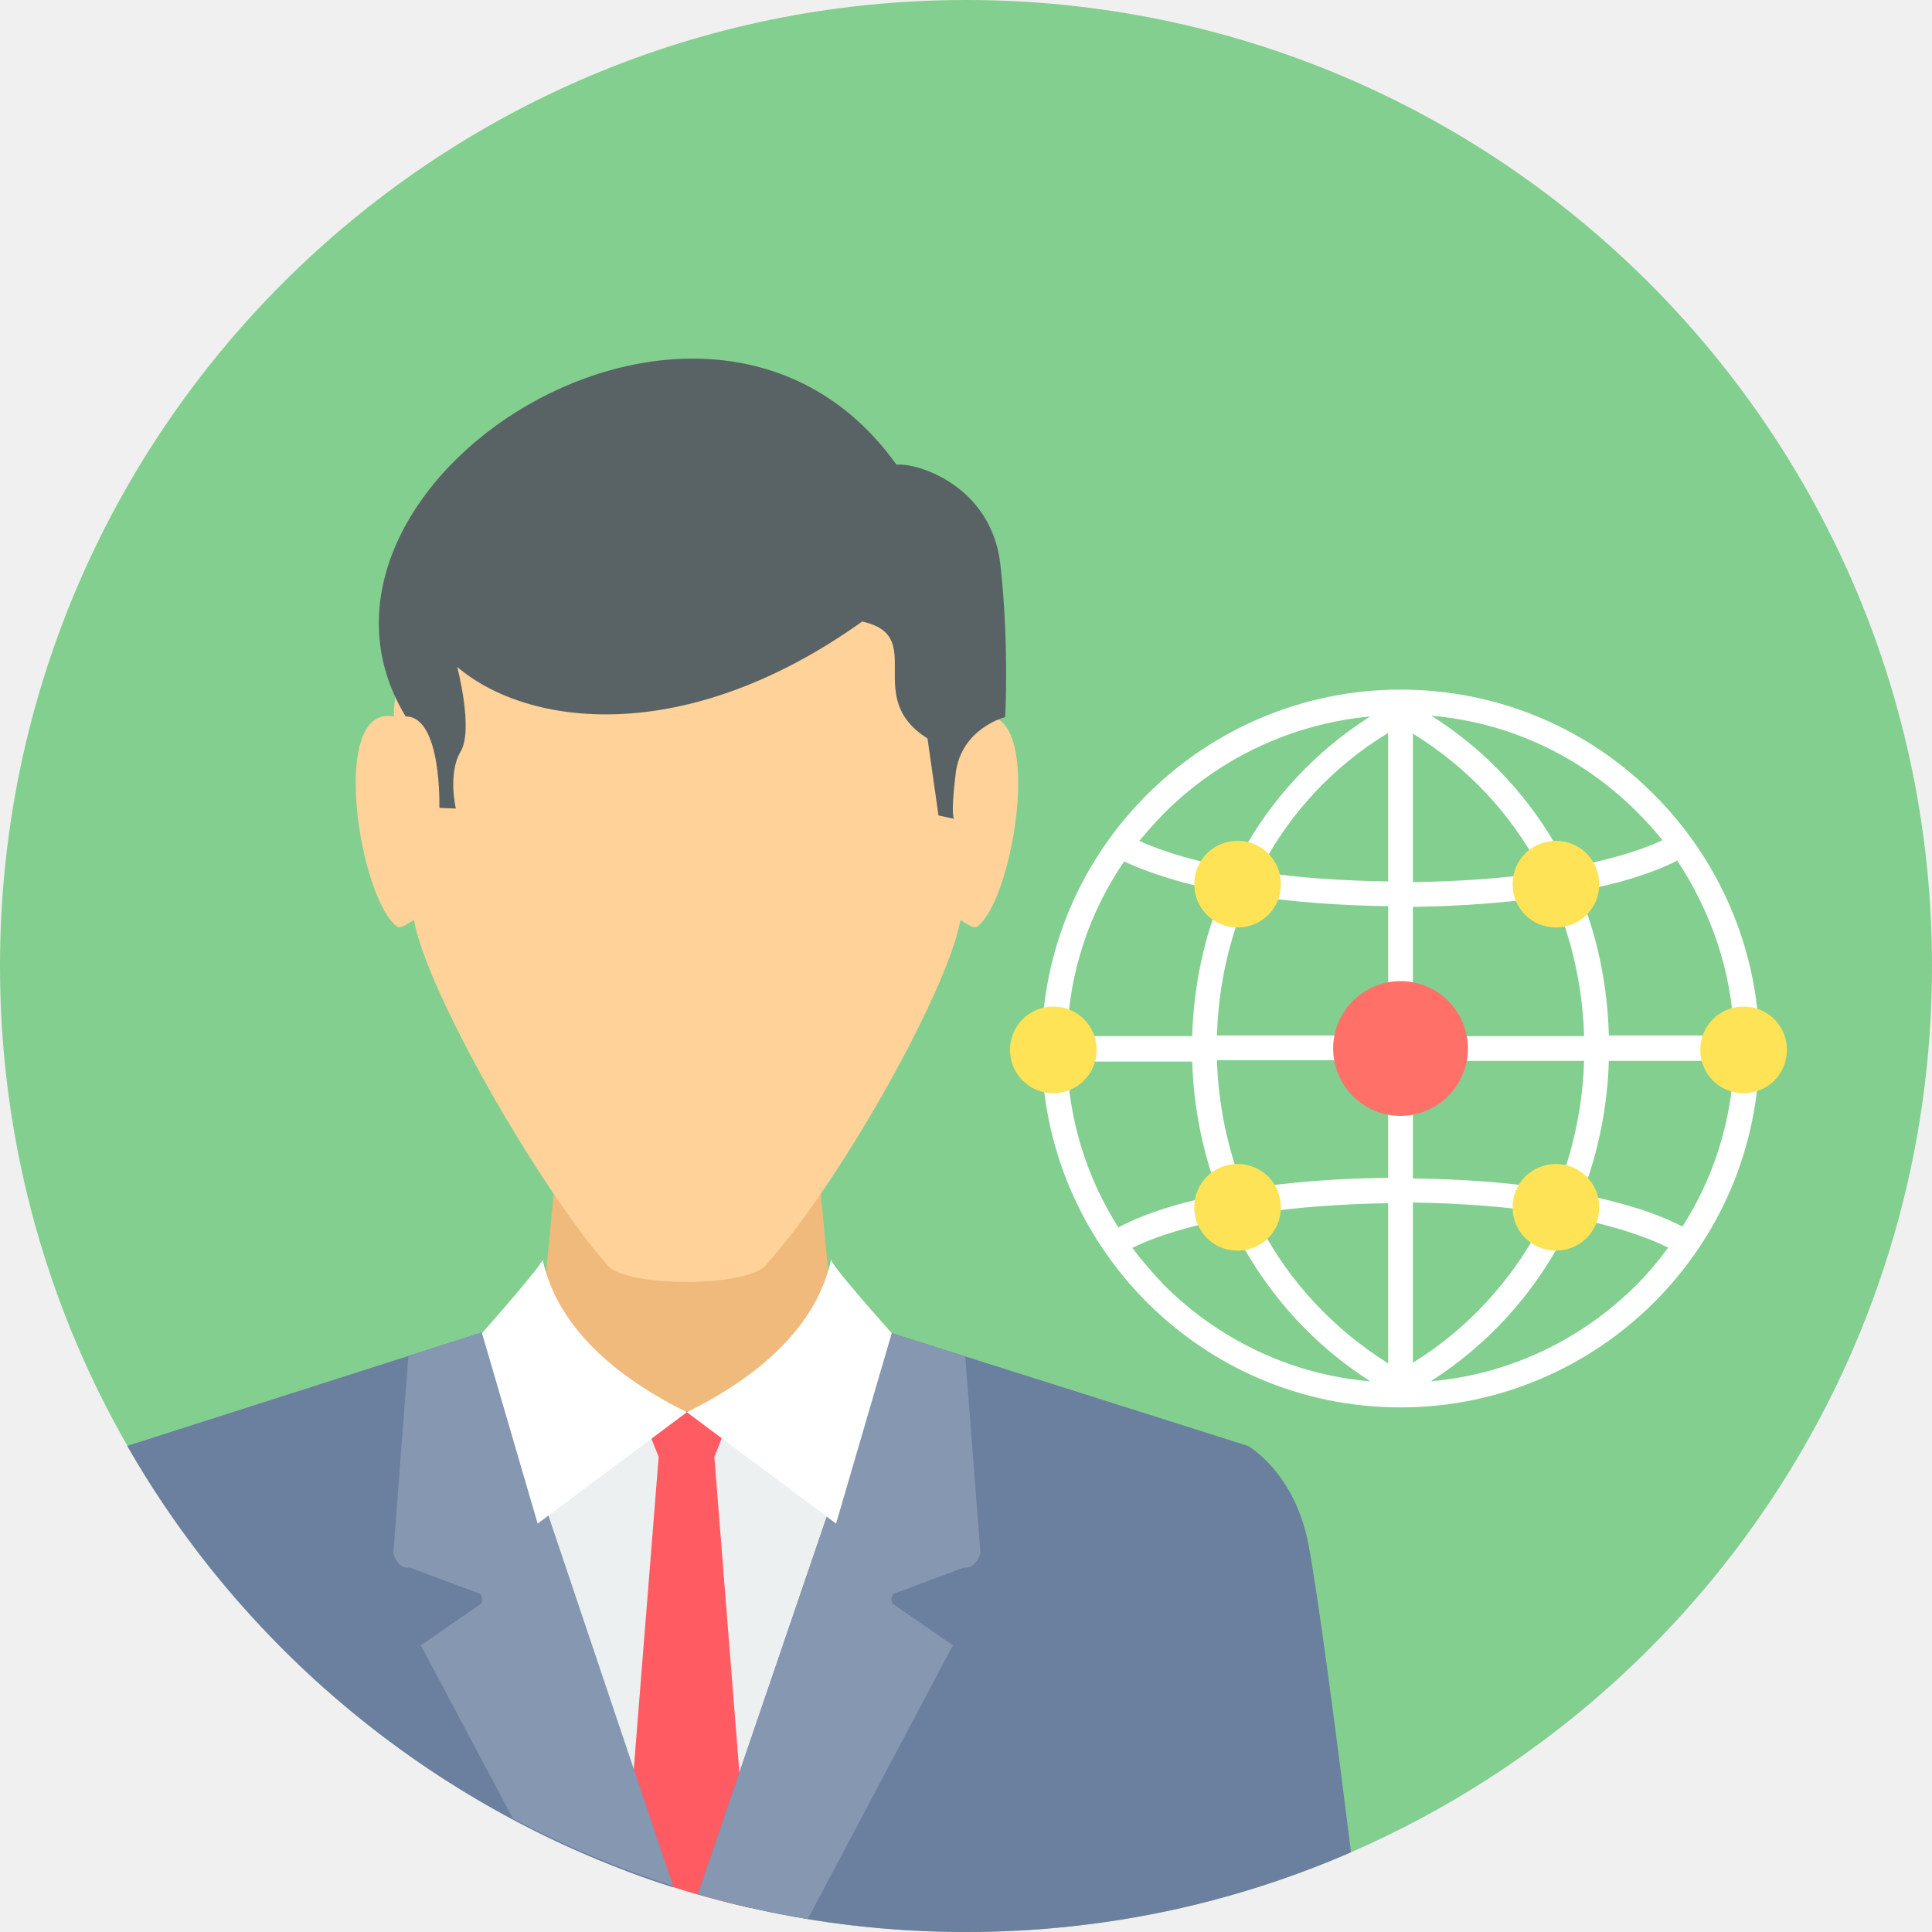
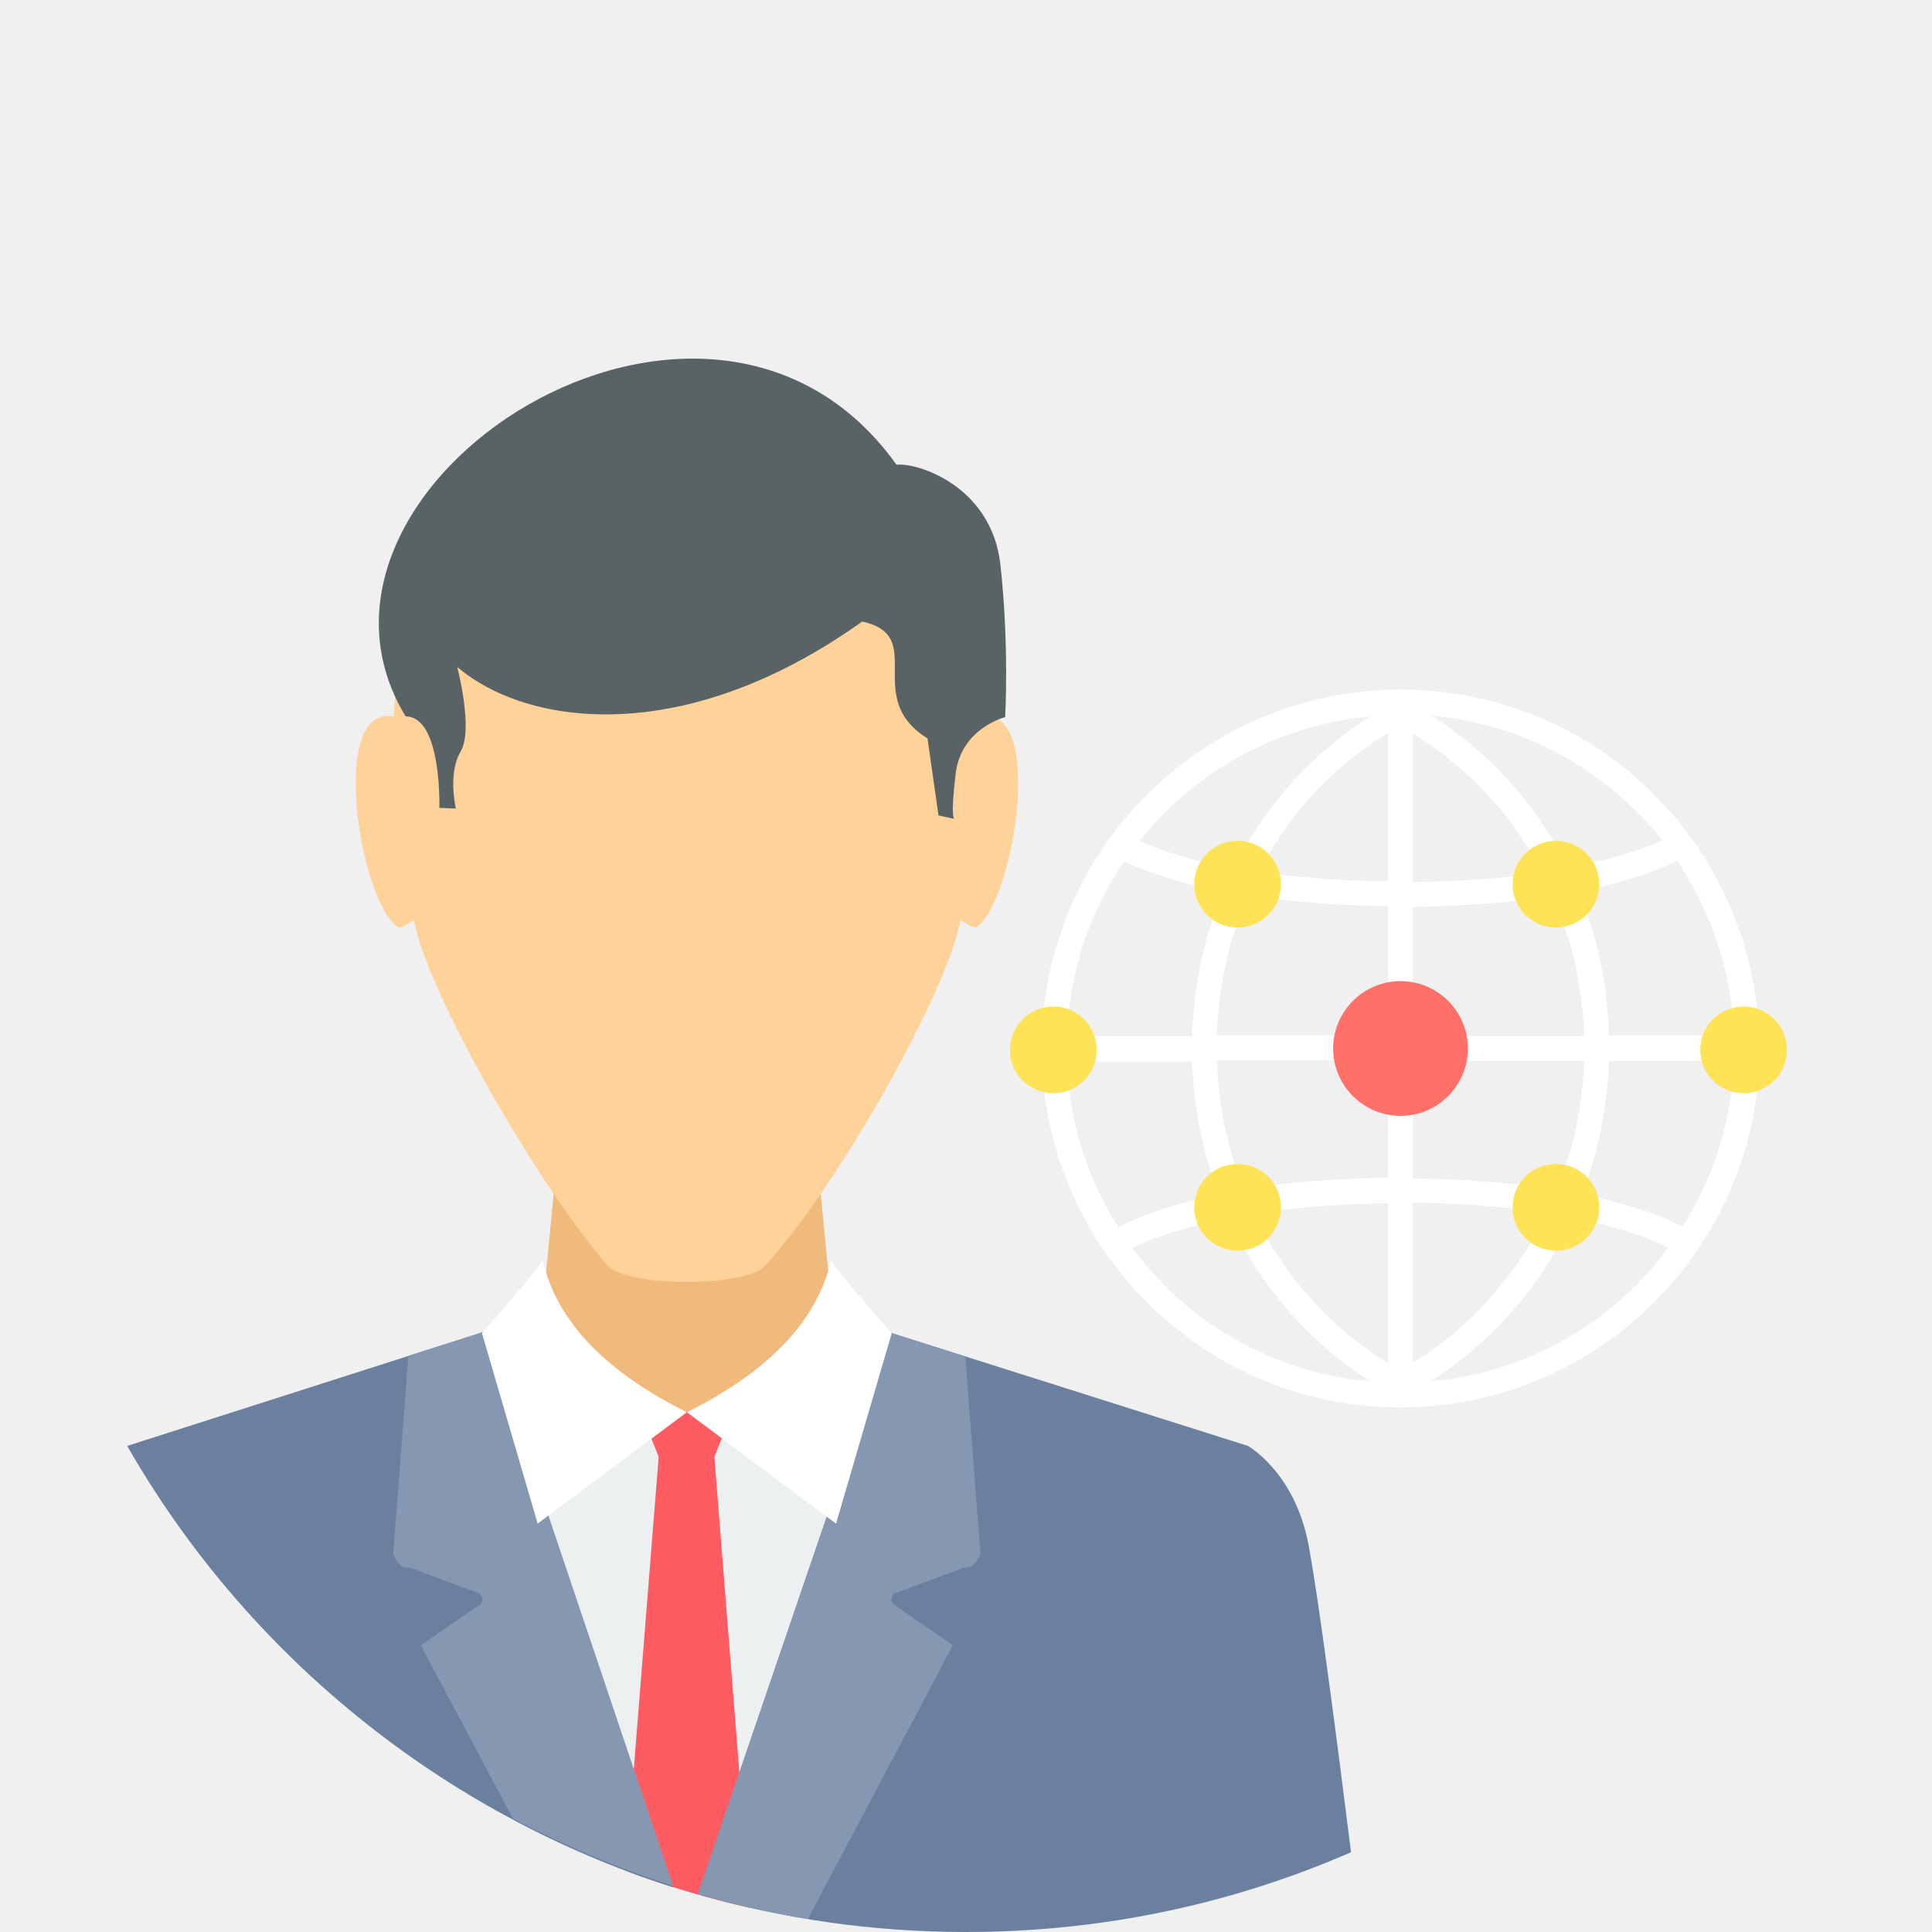
<svg xmlns="http://www.w3.org/2000/svg" version="1.1" id="Layer_1" x="0px" y="0px" viewBox="0 0 512 512" style="enable-background:new 0 0 512 512;" xml:space="preserve">
-   <circle style="fill:#83CF8F;" cx="256" cy="256" r="256" />
+   <circle style="fill:#83CF8F;" fill-opacity="0.0" cx="256" cy="256" r="256" />
  <path style="fill:#FFFFFF;" d="M371.154,182.753c26.238,0,50.107,10.568,67.234,27.878c17.127,17.127,27.878,40.996,27.878,67.234  s-10.568,49.925-27.878,67.234c-17.127,17.127-40.996,27.878-67.234,27.878s-49.925-10.568-67.234-27.878  c-17.127-17.127-27.878-40.996-27.878-67.234s10.568-49.925,27.878-67.234C321.048,193.503,344.917,182.753,371.154,182.753z   M442.215,330.705c-6.559-3.28-15.305-6.013-25.509-8.017c-0.911,2.004-1.822,4.009-2.915,6.013  c-7.835,14.577-19.314,27.513-34.619,37.352c21.136-1.822,40.268-11.297,54.48-25.509c3.098-3.098,5.831-6.377,8.382-9.839H442.215z   M363.137,366.053c-15.123-9.657-26.602-22.594-34.619-37.352c-1.093-2.004-2.004-3.826-2.915-5.831  c-10.021,2.004-18.949,4.555-25.509,7.835c2.551,3.462,5.466,6.742,8.381,9.839c14.212,14.212,33.344,23.687,54.48,25.509H363.137z   M296.45,325.238c6.924-3.644,16.034-6.559,26.602-8.564c-4.373-11.297-6.742-23.322-7.106-35.348h-33.162  c0.547,16.216,5.466,31.157,13.665,44.094V325.238z M282.784,274.585h33.162c0.364-13.119,3.098-26.238,8.199-38.263  c-10.204-2.004-19.132-4.737-26.238-8.017c-9.11,13.301-14.577,29.153-15.123,46.463V274.585z M301.916,222.838  c6.742,3.098,15.305,5.466,24.962,7.288c0.547-1.275,1.275-2.551,2.004-3.644c7.835-14.394,19.314-27.149,34.255-36.623  c-21.136,2.004-40.268,11.297-54.48,25.509C306.289,217.737,304.103,220.288,301.916,222.838z M379.354,189.677  c14.941,9.475,26.42,22.229,34.255,36.623c0.729,1.275,1.275,2.551,2.004,3.644c9.657-1.822,18.403-4.191,24.962-7.288  c-2.186-2.733-4.373-5.102-6.742-7.47C419.621,200.974,400.672,191.499,379.354,189.677z M444.401,228.122  c-6.924,3.462-15.852,6.195-26.056,8.017c5.102,12.208,7.653,25.144,8.017,38.263h33.162c-0.547-17.127-6.195-32.979-15.123-46.463  V228.122z M459.525,281.145h-33.162c-0.364,12.026-2.733,24.051-7.106,35.348c10.568,2.186,19.678,4.92,26.602,8.564  c8.199-12.754,13.119-27.878,13.665-44.094V281.145z M374.434,194.414v39.357c11.843-0.182,23.505-0.911,34.255-2.551  c-0.364-0.547-0.547-1.093-0.911-1.64C400.307,215.732,389.193,203.525,374.434,194.414z M374.434,240.33v34.255h45.369  c-0.364-12.754-3.098-25.327-8.199-37.17C399.943,239.237,387.189,240.148,374.434,240.33z M374.434,281.145v31.157  c13.301,0.182,26.42,1.093,38.263,3.098c4.373-10.932,6.742-22.594,7.106-34.255H374.434z M374.434,318.861v42.272  c14.759-9.11,25.873-21.683,33.526-35.712c0.729-1.275,1.458-2.551,2.004-4.009c-10.932-1.64-23.14-2.551-35.53-2.733V318.861z   M367.875,361.133v-42.272c-12.39,0.182-24.416,1.093-35.53,2.733c0.547,1.275,1.275,2.733,2.004,4.009  c7.47,14.03,18.767,26.42,33.526,35.712V361.133z M367.875,312.12v-31.157h-45.369c0.364,11.661,2.733,23.322,7.106,34.255  C341.455,313.213,354.574,312.302,367.875,312.12z M367.875,274.403v-34.255c-12.754-0.182-25.509-1.093-37.17-2.915  c-5.102,11.843-7.835,24.416-8.199,37.17H367.875z M367.875,233.589v-39.357c-14.759,8.928-25.873,21.318-33.344,35.166  c-0.364,0.547-0.547,1.093-0.911,1.64C344.37,232.678,356.031,233.406,367.875,233.589z" />
  <g>
    <path style="fill:#FFE356;" d="M327.972,222.838c6.377,0,11.479,5.102,11.479,11.479c0,6.377-5.102,11.479-11.479,11.479   s-11.479-5.102-11.479-11.479C316.493,227.94,321.594,222.838,327.972,222.838z" />
    <path style="fill:#FFE356;" d="M412.333,222.838c6.377,0,11.479,5.102,11.479,11.479c0,6.377-5.102,11.479-11.479,11.479   s-11.479-5.102-11.479-11.479C400.854,227.94,405.956,222.838,412.333,222.838z" />
    <path style="fill:#FFE356;" d="M327.972,308.475c6.377,0,11.479,5.102,11.479,11.479c0,6.377-5.102,11.479-11.479,11.479   s-11.479-5.102-11.479-11.479C316.493,313.577,321.594,308.475,327.972,308.475z" />
    <path style="fill:#FFE356;" d="M412.333,308.475c6.377,0,11.479,5.102,11.479,11.479c0,6.377-5.102,11.479-11.479,11.479   s-11.479-5.102-11.479-11.479C400.854,313.577,405.956,308.475,412.333,308.475z" />
    <path style="fill:#FFE356;" d="M462.075,266.75c6.377,0,11.479,5.102,11.479,11.479s-5.102,11.479-11.479,11.479   s-11.479-5.102-11.479-11.479S455.698,266.75,462.075,266.75z" />
    <path style="fill:#FFE356;" d="M279.14,266.75c6.377,0,11.479,5.102,11.479,11.479s-5.102,11.479-11.479,11.479   c-6.377,0-11.479-5.102-11.479-11.479S272.763,266.75,279.14,266.75z" />
  </g>
  <path style="fill:#FF7069;" d="M371.154,260.009c9.839,0,17.856,8.017,17.856,17.856s-8.017,17.856-17.856,17.856  s-17.856-8.017-17.856-17.856S361.315,260.009,371.154,260.009z" />
  <path style="fill:#F0BA7D;" d="M149.409,286.611h12.937h39.357h12.937l5.284,54.844l9.293,7.47l19.86,12.572L189.13,503.072  c-5.466-1.458-10.932-3.098-16.216-4.92l-57.759-136.655l19.861-12.572l9.293-7.47l5.284-54.844H149.409z" />
  <path style="fill:#ECF0F1;" d="M127.909,353.116l-53.933,17.31l90.192,124.811c8.928,3.462,18.038,6.377,27.513,8.928  l82.357-138.659l-38.081-12.026l-33.526,23.687h-40.268l-34.073-23.869L127.909,353.116z" />
  <path style="fill:#FF5B62;" d="M169.999,374.616l4.555,11.479l-8.746,109.688c10.75,4.009,21.683,7.288,32.979,9.839l-9.475-119.527  l4.555-11.479l-12.026-0.547l-12.026,0.547H169.999z" />
  <path style="fill:#6B7F9E;" d="M128.82,352.752L33.708,383.18c31.522,55.026,83.086,97.298,144.672,116.977l-49.56-147.223V352.752z   M358.036,490.864c-3.826-30.611-8.746-68.327-11.297-81.628c-3.644-19.132-16.034-26.056-16.034-26.056l-94.93-30.064  l-50.836,148.863C207.533,508.538,231.22,512,256,512C292.259,512,326.696,504.53,358.036,490.864z" />
  <path style="fill:#8597B1;" d="M128.82,352.752l-20.589,6.559l-4.009,52.293c0,0,1.093,4.373,4.373,3.826l18.585,6.924  c0,0,1.275,1.275,0.182,2.733L111.51,436.02l24.416,45.916c13.483,7.106,27.695,13.119,42.454,17.856l-49.56-147.223V352.752z   M214.093,508.538l38.446-72.518l-15.852-10.932c-1.093-1.458,0.182-2.733,0.182-2.733l18.585-6.924  c3.28,0.364,4.373-3.826,4.373-3.826l-4.009-52.111l-20.043-6.377l-50.836,148.863C194.414,504.712,204.071,506.898,214.093,508.538  z" />
  <path style="fill:#FED298;" d="M106.044,174.918c0,5.102-1.822,10.021-1.64,14.941c-17.492-3.28-9.11,48.649,0.911,55.755  c0.729,0.547,2.733-0.729,4.373-1.822c3.462,19.132,32.615,69.967,51.2,91.468c5.102,6.013,36.806,5.831,41.907,0.182  c19.132-20.954,48.285-72.518,51.747-91.65c1.64,1.093,3.644,2.369,4.373,1.822c9.839-7.106,18.221-59.035,0.911-55.755  c0.182-4.92-1.64-9.839-1.64-14.941c-0.911-40.268-37.535-60.31-75.98-60.493c-38.446,0.182-74.887,20.225-75.98,60.493H106.044z" />
  <path style="fill:#596366;" d="M237.415,123.172c5.466-0.729,25.327,5.466,27.695,26.42c2.369,21.136,1.275,40.45,1.275,40.45  s-11.661,2.915-13.119,14.941s-0.364,12.026-0.364,12.026l-4.191-0.911l-2.915-20.407c-17.492-10.932,0.182-27.149-17.31-30.975  c-47.009,33.526-88.735,27.878-107.32,12.026c0,0,4.373,16.581,0.911,22.411c-3.462,5.831-1.275,15.123-1.275,15.123l-4.373-0.182  c0,0,0.729-24.233-8.928-24.233C70.514,128.82,187.49,53.022,237.597,123.172H237.415z" />
  <g>
    <path style="fill:#FFFFFF;" d="M143.761,333.62c1.275,0.182-16.034,19.678-16.034,19.678l14.759,50.471l39.539-29.517   C160.342,363.502,147.223,349.836,143.761,333.62z" />
    <path style="fill:#FFFFFF;" d="M220.288,333.62c-1.458,0.182,16.034,19.678,16.034,19.678l-14.759,50.471l-39.539-29.517   C203.707,363.502,216.826,349.836,220.288,333.62z" />
  </g>
  <g>
</g>
  <g>
</g>
  <g>
</g>
  <g>
</g>
  <g>
</g>
  <g>
</g>
  <g>
</g>
  <g>
</g>
  <g>
</g>
  <g>
</g>
  <g>
</g>
  <g>
</g>
  <g>
</g>
  <g>
</g>
  <g>
</g>
</svg>
